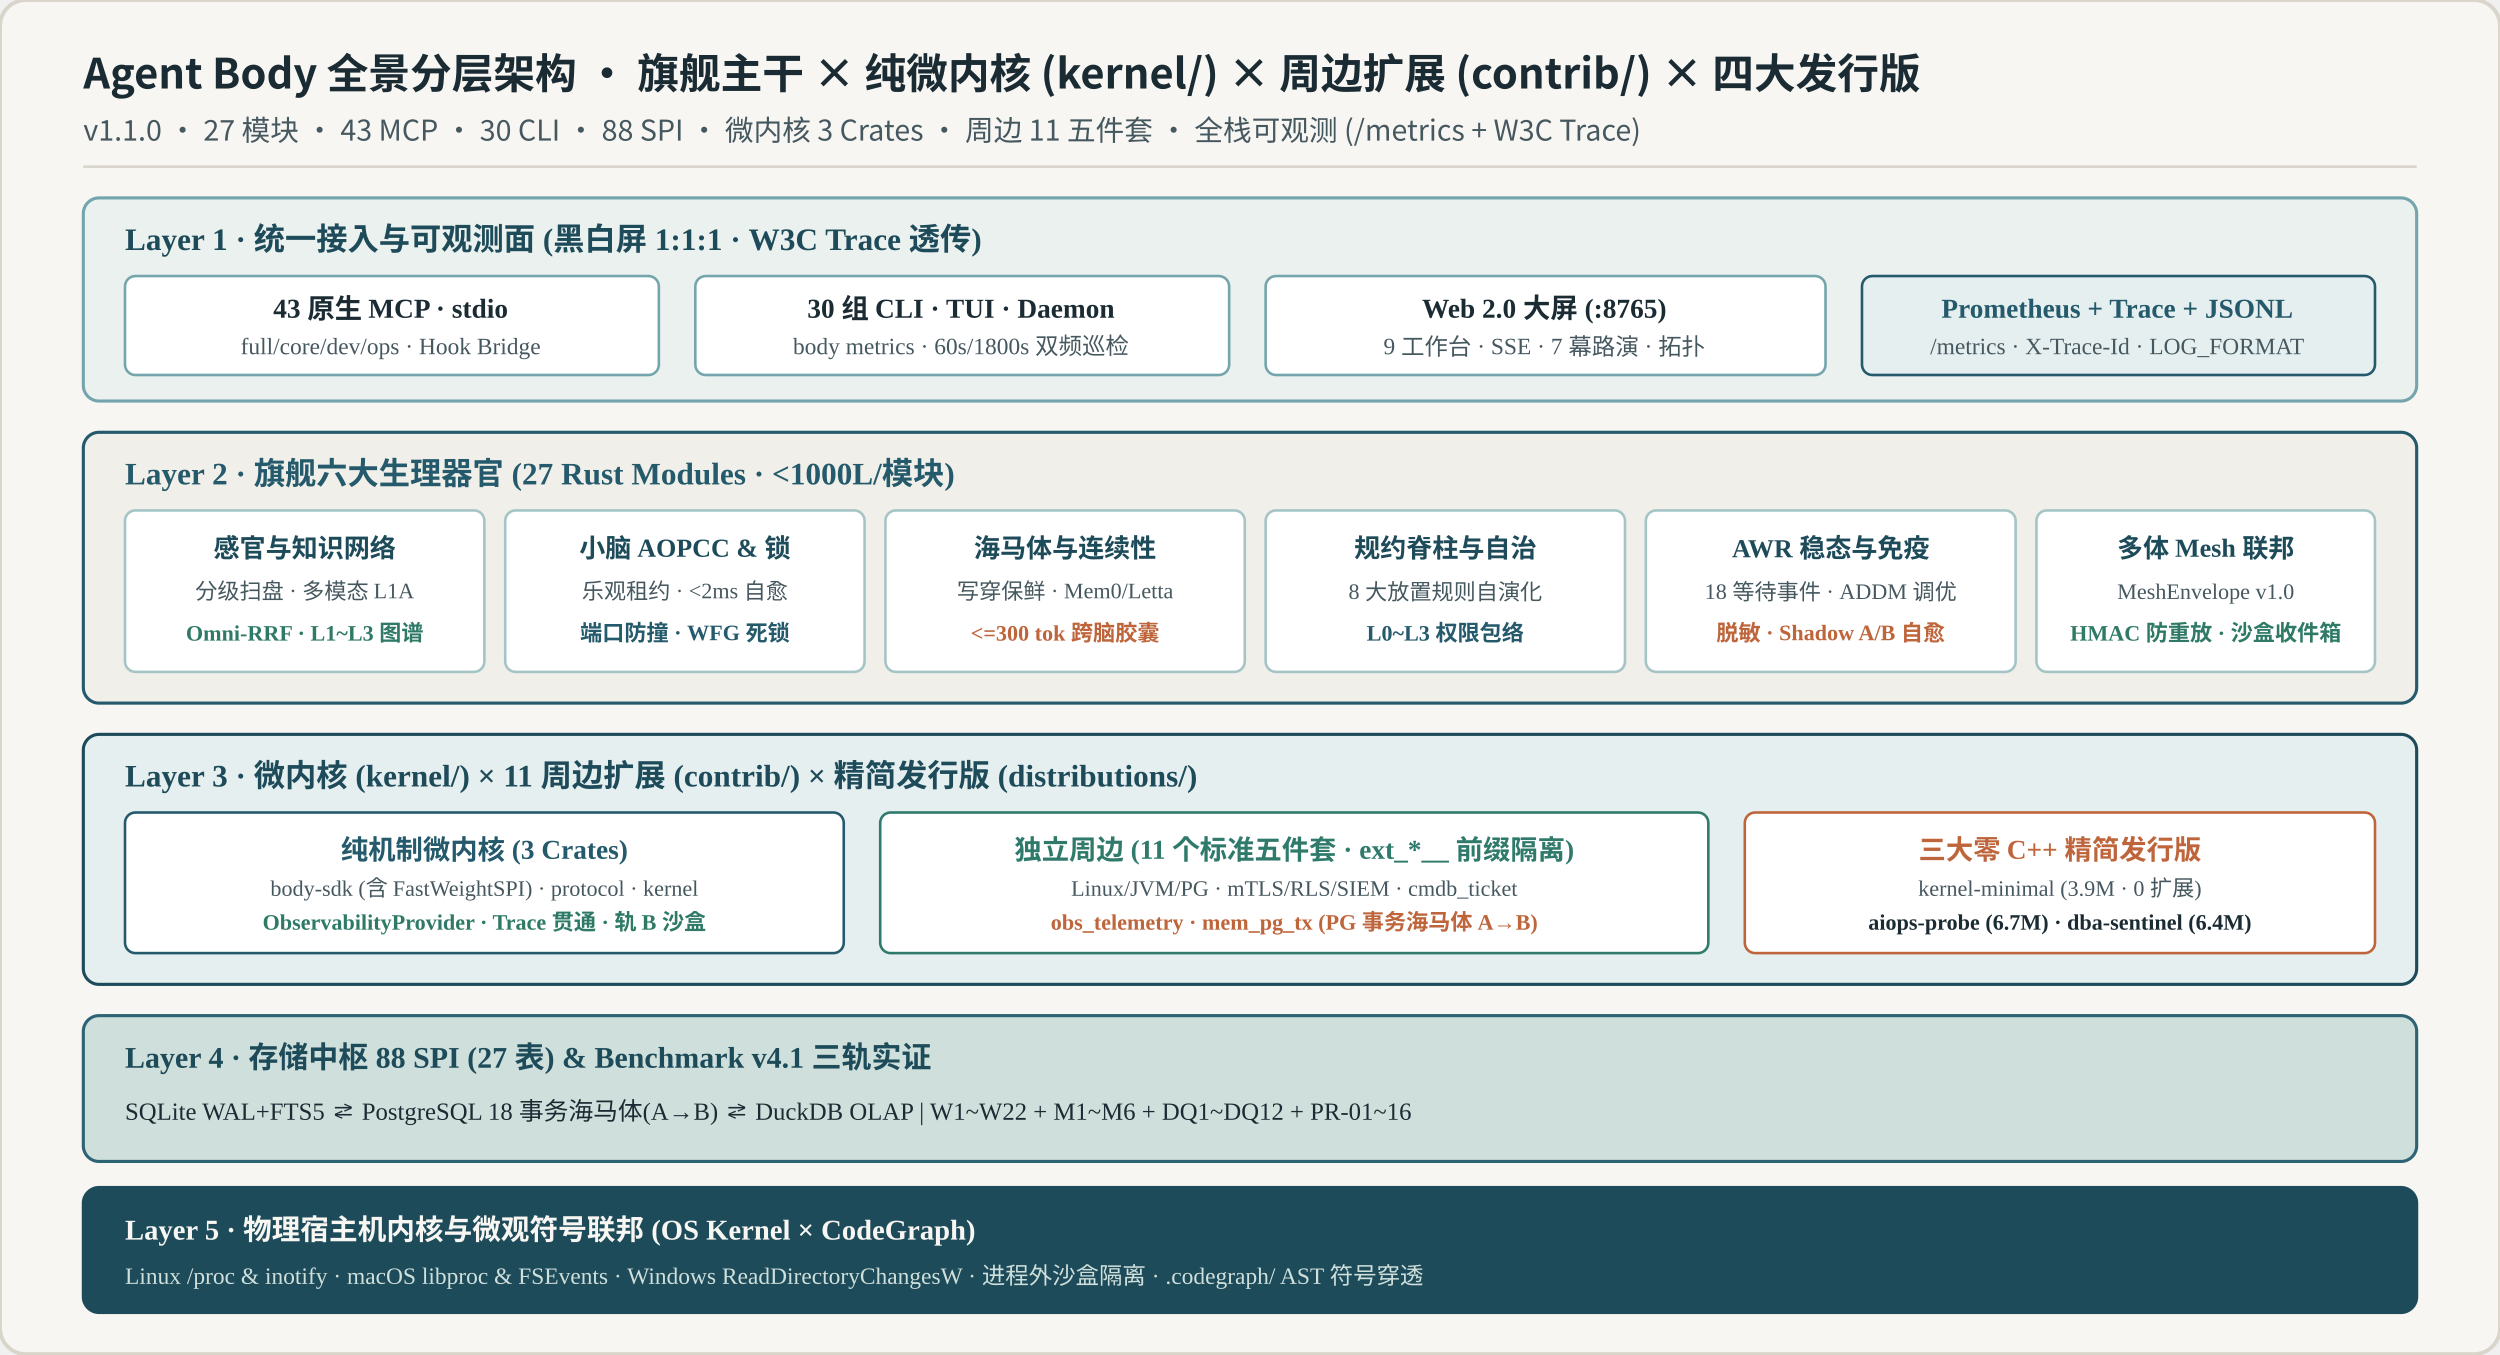
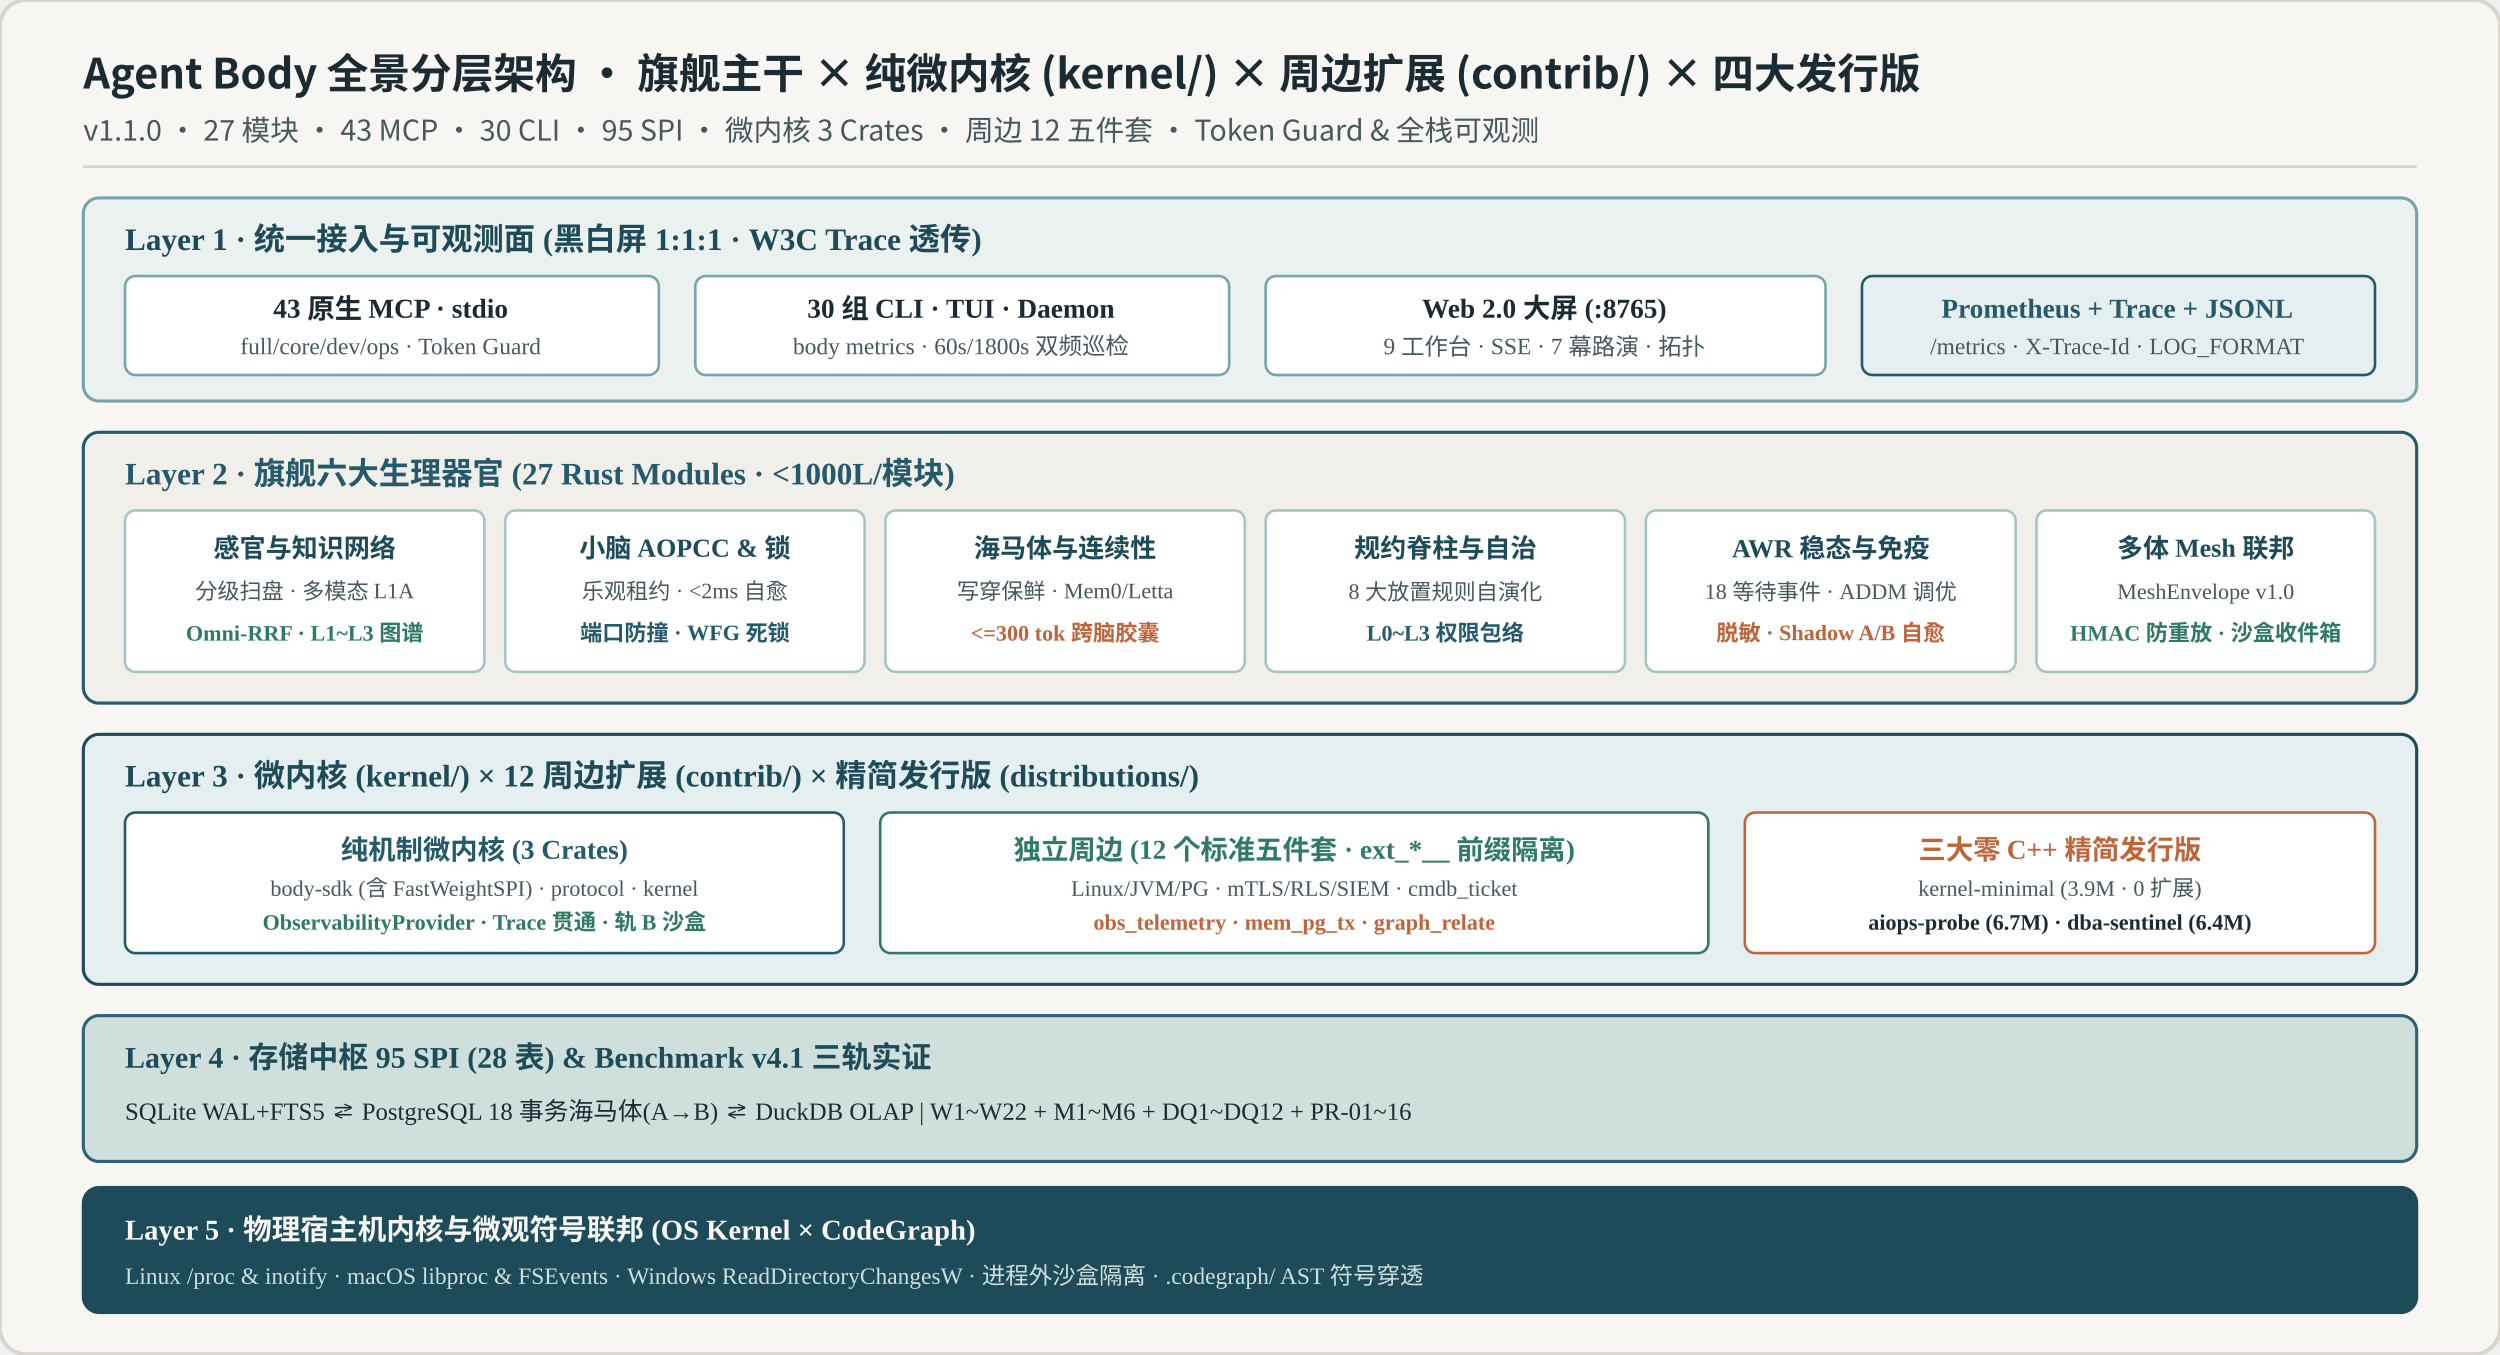
<svg xmlns="http://www.w3.org/2000/svg" viewBox="0 0 960 520" width="100%" height="auto">
  <rect width="960" height="520" rx="10" fill="#F7F6F2" stroke="#D9D5CB" stroke-width="1.5" />
  <text x="32" y="34" fill="#1B2B33" font-size="16" font-weight="bold" font-family="PingFang SC, Noto Sans CJK SC, sans-serif">Agent Body 全景分层架构 · 旗舰主干 × 纯微内核 (kernel/) × 周边扩展 (contrib/) × 四大发行版</text>
-   <text x="32" y="54" fill="#46585F" font-size="11" font-family="PingFang SC, Noto Sans CJK SC, sans-serif">v1.1.0 · 27 模块 · 43 MCP · 30 CLI · 88 SPI · 微内核 3 Crates · 周边 11 五件套 · 全栈可观测 (/metrics + W3C Trace)</text>
+   <text x="32" y="54" fill="#46585F" font-size="11" font-family="PingFang SC, Noto Sans CJK SC, sans-serif">v1.1.0 · 27 模块 · 43 MCP · 30 CLI · 95 SPI · 微内核 3 Crates · 周边 12 五件套 · Token Guard &amp; 全栈可观测</text>
  <line x1="32" y1="64" x2="928" y2="64" stroke="#D9D5CB" stroke-width="1" />
  <rect x="32" y="76" width="896" height="78" rx="6" fill="#EBF1EE" stroke="#74A5AD" stroke-width="1.2" />
  <text x="48" y="96" fill="#1E4B5A" font-size="12" font-weight="bold">Layer 1 · 统一接入与可观测面 (黑白屏 1:1:1 · W3C Trace 透传)</text>
  <rect x="48" y="106" width="205" height="38" rx="4" fill="#FFFFFF" stroke="#74A5AD" />
  <text x="150" y="122" fill="#1B2B33" font-size="10.5" font-weight="bold" text-anchor="middle">43 原生 MCP · stdio</text>
-   <text x="150" y="136" fill="#46585F" font-size="9" text-anchor="middle">full/core/dev/ops · Hook Bridge</text>
+   <text x="150" y="136" fill="#46585F" font-size="9" text-anchor="middle">full/core/dev/ops · Token Guard</text>
  <rect x="267" y="106" width="205" height="38" rx="4" fill="#FFFFFF" stroke="#74A5AD" />
  <text x="369" y="122" fill="#1B2B33" font-size="10.5" font-weight="bold" text-anchor="middle">30 组 CLI · TUI · Daemon</text>
  <text x="369" y="136" fill="#46585F" font-size="9" text-anchor="middle">body metrics · 60s/1800s 双频巡检</text>
  <rect x="486" y="106" width="215" height="38" rx="4" fill="#FFFFFF" stroke="#74A5AD" />
  <text x="593" y="122" fill="#1B2B33" font-size="10.5" font-weight="bold" text-anchor="middle">Web 2.0 大屏 (:8765)</text>
  <text x="593" y="136" fill="#46585F" font-size="9" text-anchor="middle">9 工作台 · SSE · 7 幕路演 · 拓扑</text>
  <rect x="715" y="106" width="197" height="38" rx="4" fill="#E5EFF0" stroke="#245A6B" />
  <text x="813" y="122" fill="#245A6B" font-size="10.5" font-weight="bold" text-anchor="middle">Prometheus + Trace + JSONL</text>
  <text x="813" y="136" fill="#46585F" font-size="9" text-anchor="middle">/metrics · X-Trace-Id · LOG_FORMAT</text>
  <rect x="32" y="166" width="896" height="104" rx="6" fill="#F1EFE9" stroke="#245A6B" stroke-width="1.2" />
  <text x="48" y="186" fill="#245A6B" font-size="12" font-weight="bold">Layer 2 · 旗舰六大生理器官 (27 Rust Modules · &lt;1000L/模块)</text>
  <rect x="48" y="196" width="138" height="62" rx="4" fill="#FFFFFF" stroke="#A4C4C6" />
  <text x="117" y="214" fill="#1E4B5A" font-size="10" font-weight="bold" text-anchor="middle">感官与知识网络</text>
  <text x="117" y="230" fill="#46585F" font-size="8.5" text-anchor="middle">分级扫盘 · 多模态 L1A</text>
  <text x="117" y="246" fill="#2F7A66" font-size="8.5" font-weight="bold" text-anchor="middle">Omni-RRF · L1~L3 图谱</text>
  <rect x="194" y="196" width="138" height="62" rx="4" fill="#FFFFFF" stroke="#A4C4C6" />
  <text x="263" y="214" fill="#1E4B5A" font-size="10" font-weight="bold" text-anchor="middle">小脑 AOPCC &amp; 锁</text>
  <text x="263" y="230" fill="#46585F" font-size="8.5" text-anchor="middle">乐观租约 · &lt;2ms 自愈</text>
  <text x="263" y="246" fill="#245A6B" font-size="8.5" font-weight="bold" text-anchor="middle">端口防撞 · WFG 死锁</text>
  <rect x="340" y="196" width="138" height="62" rx="4" fill="#FFFFFF" stroke="#A4C4C6" />
  <text x="409" y="214" fill="#1E4B5A" font-size="10" font-weight="bold" text-anchor="middle">海马体与连续性</text>
  <text x="409" y="230" fill="#46585F" font-size="8.5" text-anchor="middle">写穿保鲜 · Mem0/Letta</text>
  <text x="409" y="246" fill="#BE653B" font-size="8.5" font-weight="bold" text-anchor="middle">&lt;=300 tok 跨脑胶囊</text>
  <rect x="486" y="196" width="138" height="62" rx="4" fill="#FFFFFF" stroke="#A4C4C6" />
  <text x="555" y="214" fill="#1E4B5A" font-size="10" font-weight="bold" text-anchor="middle">规约脊柱与自治</text>
  <text x="555" y="230" fill="#46585F" font-size="8.5" text-anchor="middle">8 大放置规则自演化</text>
  <text x="555" y="246" fill="#245A6B" font-size="8.5" font-weight="bold" text-anchor="middle">L0~L3 权限包络</text>
  <rect x="632" y="196" width="142" height="62" rx="4" fill="#FFFFFF" stroke="#A4C4C6" />
  <text x="703" y="214" fill="#1E4B5A" font-size="10" font-weight="bold" text-anchor="middle">AWR 稳态与免疫</text>
  <text x="703" y="230" fill="#46585F" font-size="8.5" text-anchor="middle">18 等待事件 · ADDM 调优</text>
  <text x="703" y="246" fill="#BE653B" font-size="8.5" font-weight="bold" text-anchor="middle">脱敏 · Shadow A/B 自愈</text>
  <rect x="782" y="196" width="130" height="62" rx="4" fill="#FFFFFF" stroke="#A4C4C6" />
  <text x="847" y="214" fill="#1E4B5A" font-size="10" font-weight="bold" text-anchor="middle">多体 Mesh 联邦</text>
  <text x="847" y="230" fill="#46585F" font-size="8.5" text-anchor="middle">MeshEnvelope v1.0</text>
  <text x="847" y="246" fill="#2F7A66" font-size="8.5" font-weight="bold" text-anchor="middle">HMAC 防重放 · 沙盒收件箱</text>
  <rect x="32" y="282" width="896" height="96" rx="6" fill="#E5EFF0" stroke="#1E4B5A" stroke-width="1.2" />
-   <text x="48" y="302" fill="#1E4B5A" font-size="12" font-weight="bold">Layer 3 · 微内核 (kernel/) × 11 周边扩展 (contrib/) × 精简发行版 (distributions/)</text>
+   <text x="48" y="302" fill="#1E4B5A" font-size="12" font-weight="bold">Layer 3 · 微内核 (kernel/) × 12 周边扩展 (contrib/) × 精简发行版 (distributions/)</text>
  <rect x="48" y="312" width="276" height="54" rx="4" fill="#FFFFFF" stroke="#245A6B" />
  <text x="186" y="330" fill="#245A6B" font-size="10.5" font-weight="bold" text-anchor="middle">纯机制微内核 (3 Crates)</text>
  <text x="186" y="344" fill="#46585F" font-size="8.5" text-anchor="middle">body-sdk (含 FastWeightSPI) · protocol · kernel</text>
  <text x="186" y="357" fill="#2F7A66" font-size="8.5" font-weight="bold" text-anchor="middle">ObservabilityProvider · Trace 贯通 · 轨 B 沙盒</text>
  <rect x="338" y="312" width="318" height="54" rx="4" fill="#FFFFFF" stroke="#2F7A6B" />
-   <text x="497" y="330" fill="#2F7A6B" font-size="10.5" font-weight="bold" text-anchor="middle">独立周边 (11 个标准五件套 · ext_*__ 前缀隔离)</text>
+   <text x="497" y="330" fill="#2F7A6B" font-size="10.5" font-weight="bold" text-anchor="middle">独立周边 (12 个标准五件套 · ext_*__ 前缀隔离)</text>
  <text x="497" y="344" fill="#46585F" font-size="8.5" text-anchor="middle">Linux/JVM/PG · mTLS/RLS/SIEM · cmdb_ticket</text>
-   <text x="497" y="357" fill="#BE653B" font-size="8.5" font-weight="bold" text-anchor="middle">obs_telemetry · mem_pg_tx (PG 事务海马体 A→B)</text>
+   <text x="497" y="357" fill="#BE653B" font-size="8.5" font-weight="bold" text-anchor="middle">obs_telemetry · mem_pg_tx · graph_relate</text>
  <rect x="670" y="312" width="242" height="54" rx="4" fill="#FFFFFF" stroke="#BE653B" />
  <text x="791" y="330" fill="#BE653B" font-size="10.5" font-weight="bold" text-anchor="middle">三大零 C++ 精简发行版</text>
  <text x="791" y="344" fill="#46585F" font-size="8.5" text-anchor="middle">kernel-minimal (3.9M · 0 扩展)</text>
  <text x="791" y="357" fill="#1B2B33" font-size="8.5" font-weight="bold" text-anchor="middle">aiops-probe (6.7M) · dba-sentinel (6.4M)</text>
  <rect x="32" y="390" width="896" height="56" rx="6" fill="#CFE0DC" stroke="#2E6373" stroke-width="1.2" />
-   <text x="48" y="410" fill="#1E4B5A" font-size="11.5" font-weight="bold">Layer 4 · 存储中枢 88 SPI (27 表) &amp; Benchmark v4.1 三轨实证</text>
+   <text x="48" y="410" fill="#1E4B5A" font-size="11.5" font-weight="bold">Layer 4 · 存储中枢 95 SPI (28 表) &amp; Benchmark v4.1 三轨实证</text>
  <text x="48" y="430" fill="#1B2B33" font-size="9.5">SQLite WAL+FTS5 ⇄ PostgreSQL 18 事务海马体(A→B) ⇄ DuckDB OLAP | W1~W22 + M1~M6 + DQ1~DQ12 + PR-01~16</text>
  <rect x="32" y="456" width="896" height="48" rx="6" fill="#1E4B5A" stroke="#1E4B5A" stroke-width="1.2" />
  <text x="48" y="476" fill="#F7F6F2" font-size="11" font-weight="bold">Layer 5 · 物理宿主机内核与微观符号联邦 (OS Kernel × CodeGraph)</text>
  <text x="48" y="493" fill="#CFE0DC" font-size="9">Linux /proc &amp; inotify · macOS libproc &amp; FSEvents · Windows ReadDirectoryChangesW · 进程外沙盒隔离 · .codegraph/ AST 符号穿透</text>
</svg>
